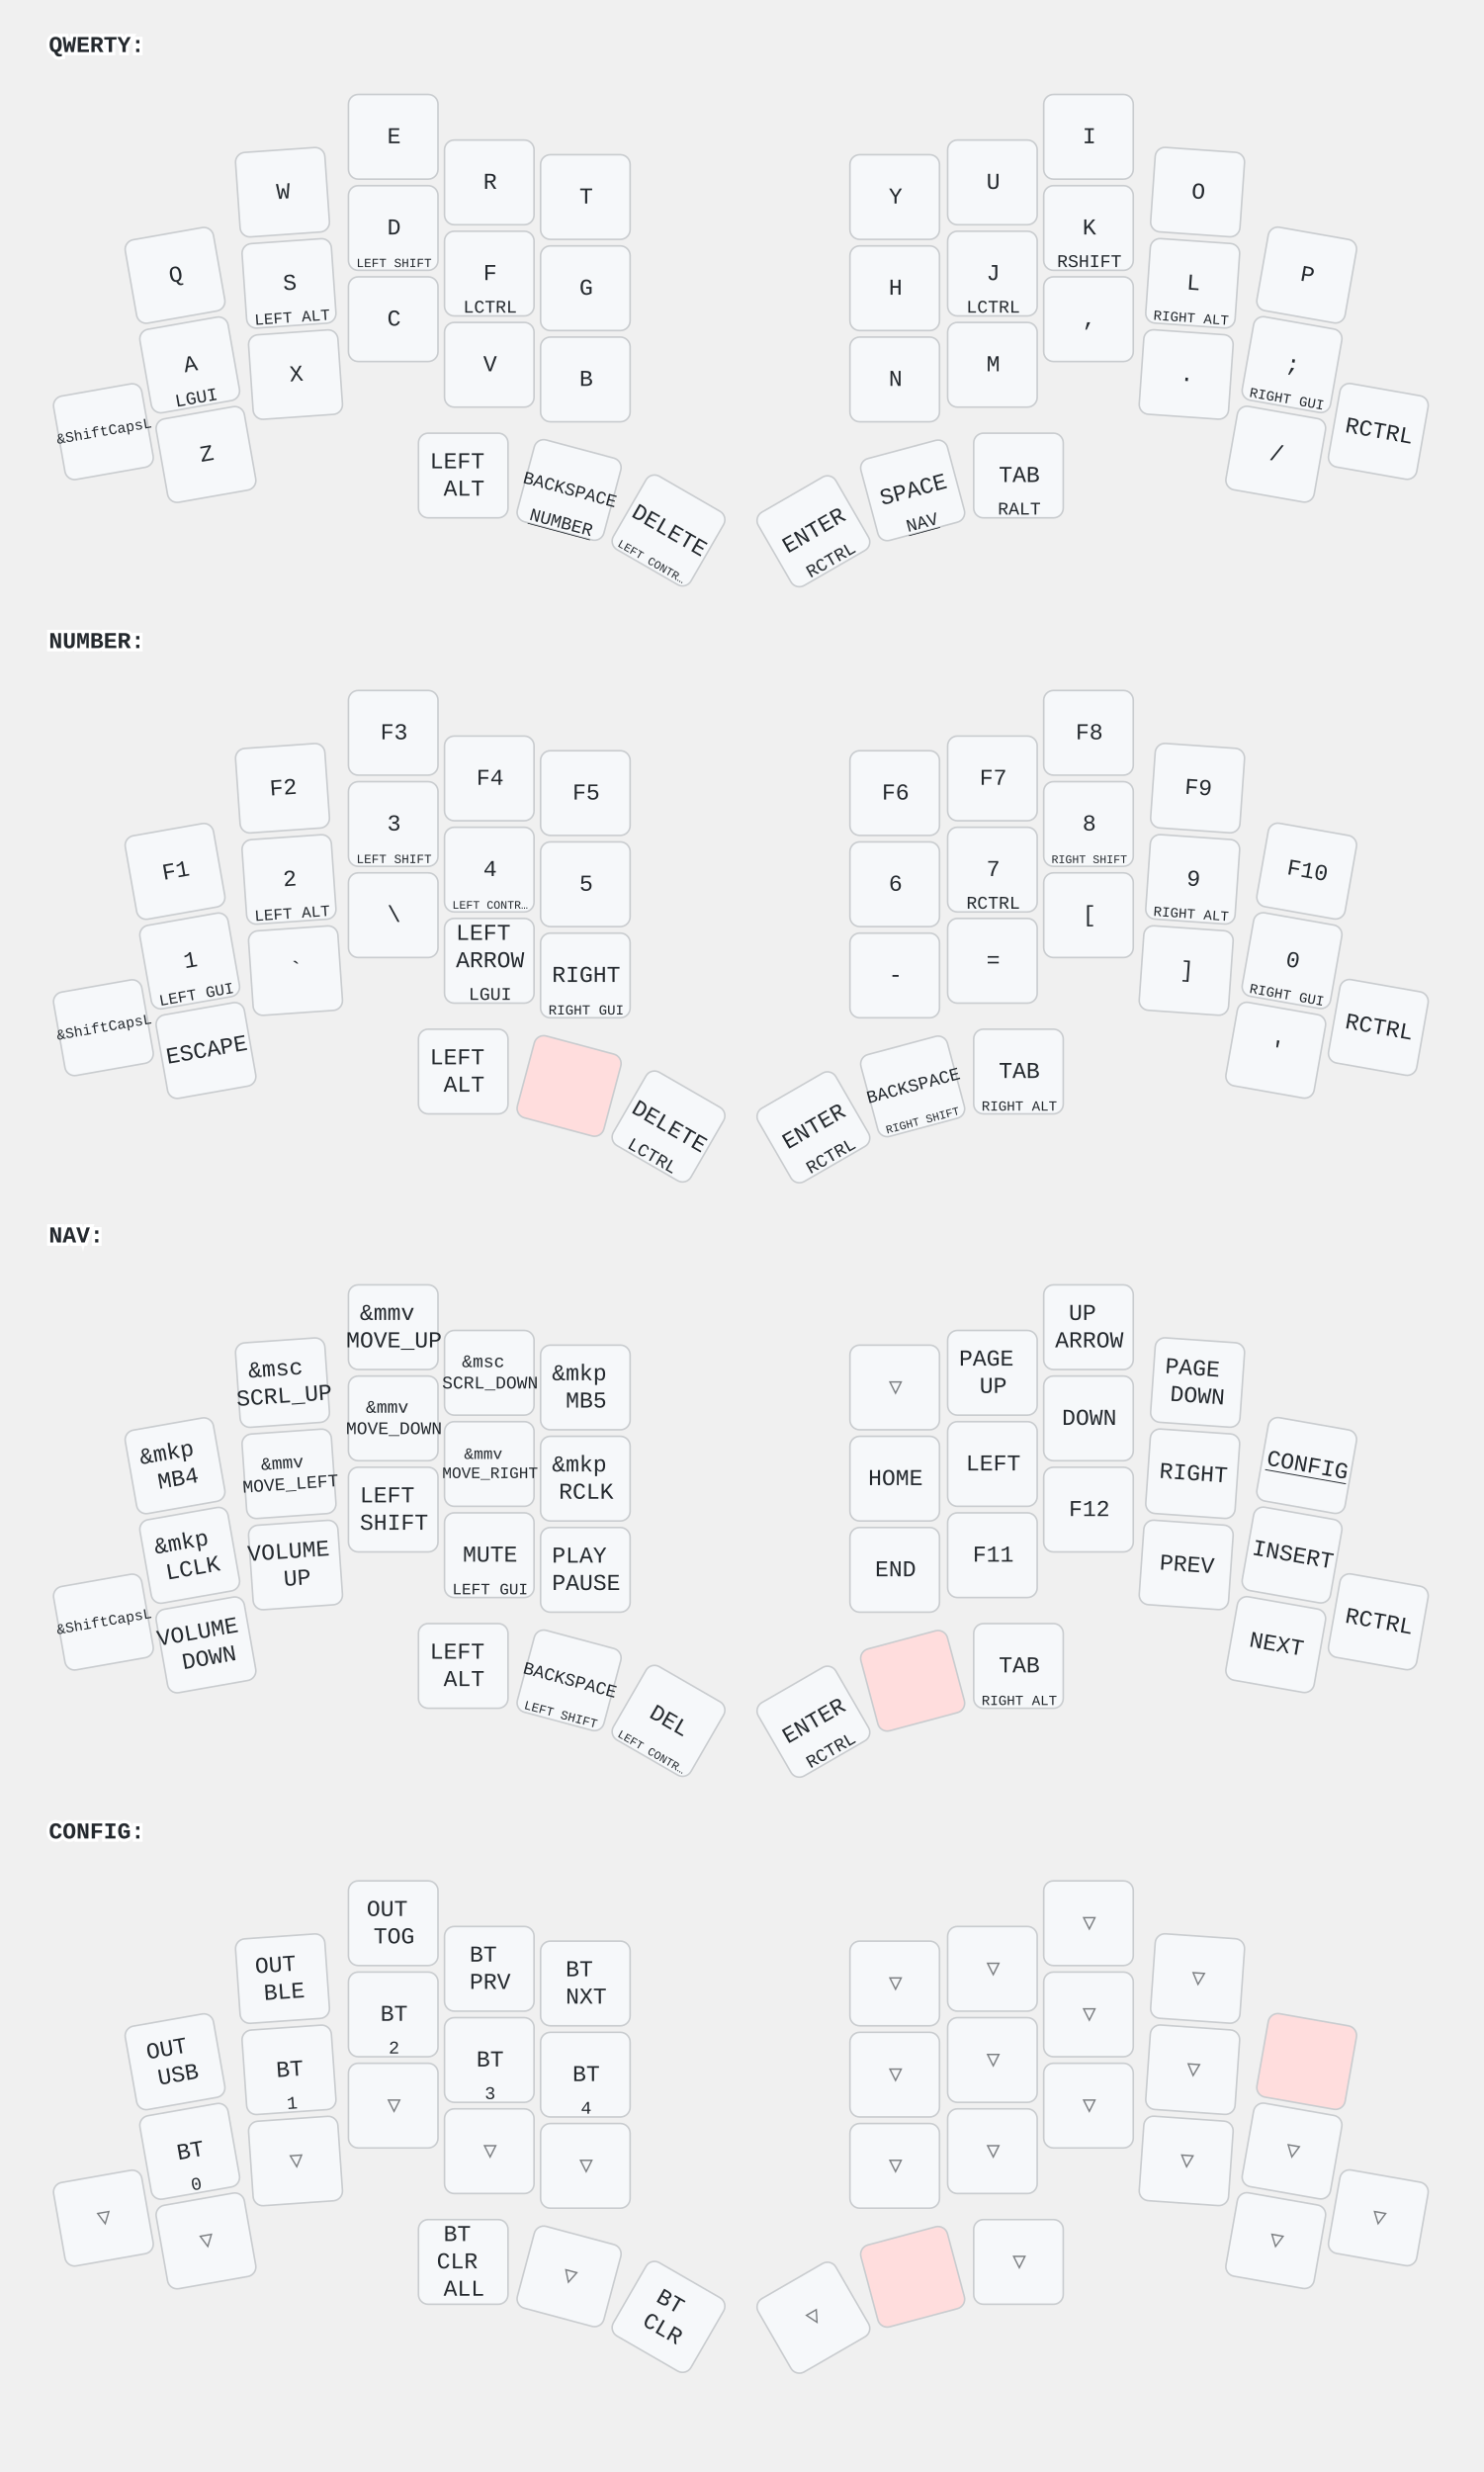
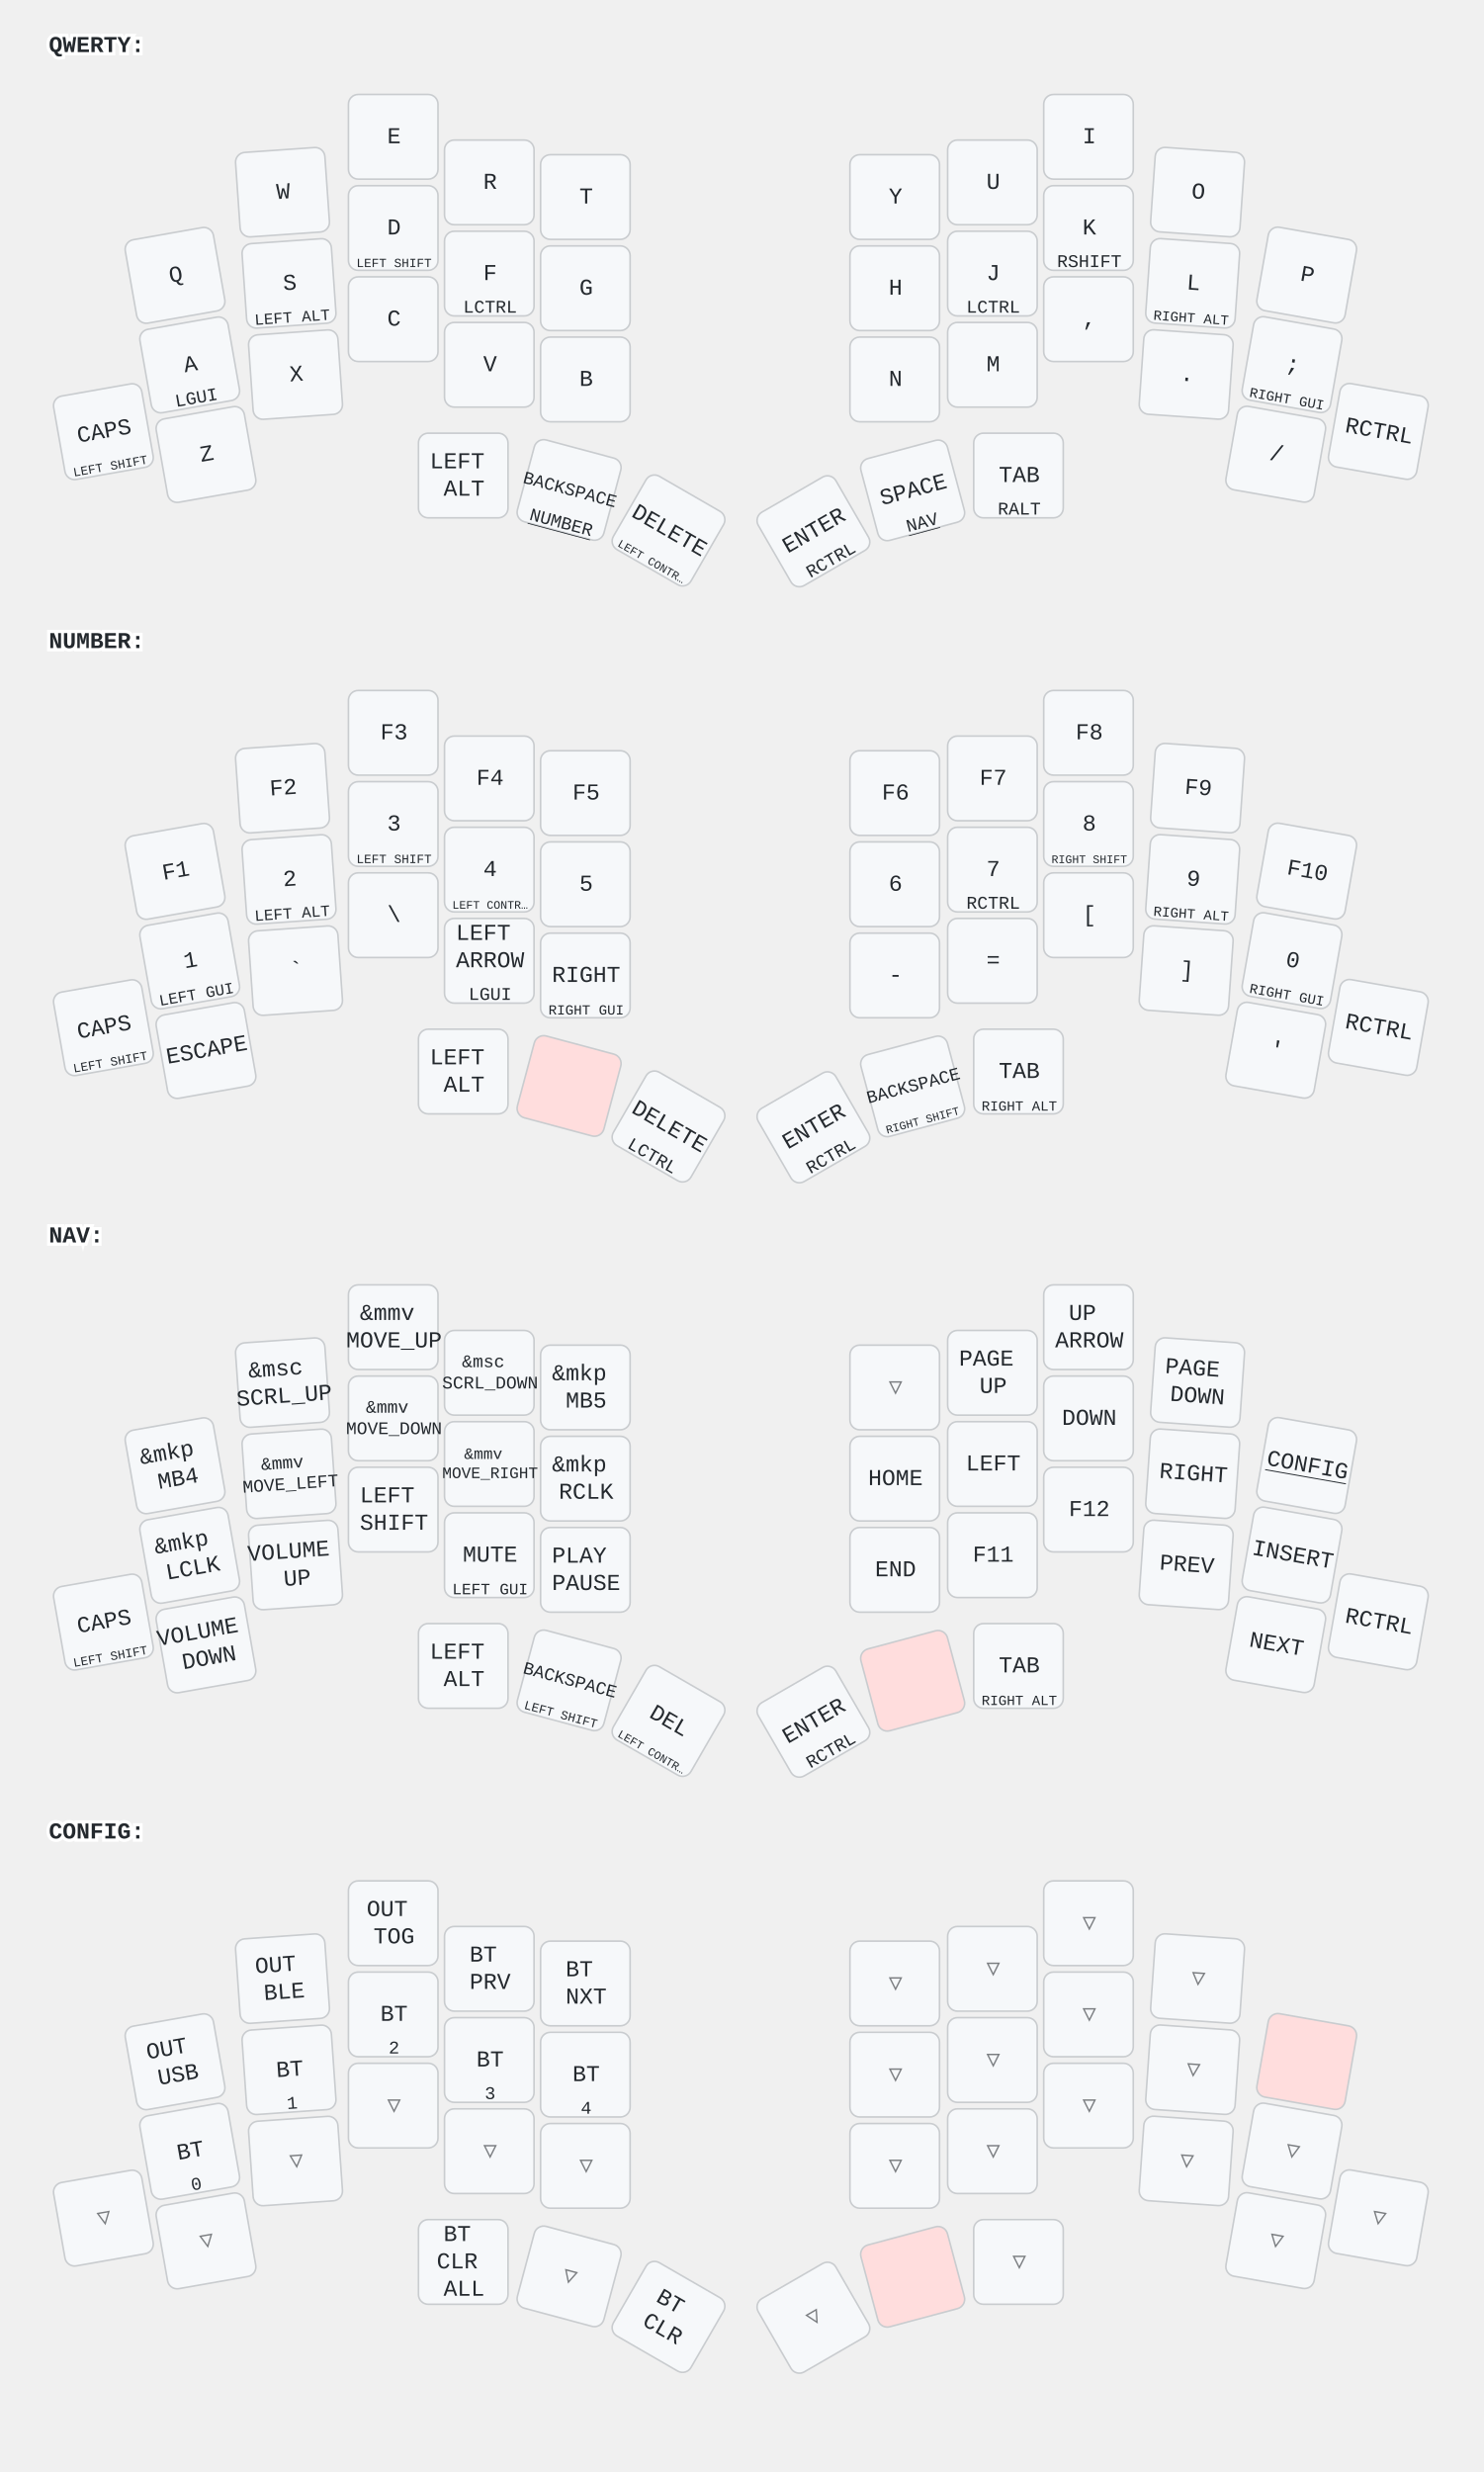
<svg xmlns="http://www.w3.org/2000/svg" width="911" height="1518" viewBox="0 0 911 1518" class="keymap">
  <style>/* inherit to force styles through use tags */
svg path {
    fill: inherit;
}

/* font and background color specifications */
svg.keymap {
    font-family: SFMono-Regular,Consolas,Liberation Mono,Menlo,monospace;
    font-size: 14px;
    font-kerning: normal;
    text-rendering: optimizeLegibility;
    fill: #24292e;
}

/* default key styling */
rect.key {
    fill: #f6f8fa;
}

rect.key, rect.combo {
    stroke: #c9cccf;
    stroke-width: 1;
}

/* default key side styling, only used is draw_key_sides is set */
rect.side {
    filter: brightness(90%);
}

/* color accent for combo boxes */
rect.combo, rect.combo-separate {
    fill: #cdf;
}

/* color accent for held keys */
rect.held, rect.combo.held {
    fill: #fdd;
}

/* color accent for ghost (optional) keys */
rect.ghost, rect.combo.ghost {
    stroke-dasharray: 4, 4;
    stroke-width: 2;
}

text {
    text-anchor: middle;
    dominant-baseline: middle;
}

/* styling for layer labels */
text.label {
    font-weight: bold;
    text-anchor: start;
    stroke: white;
    stroke-width: 4;
    paint-order: stroke;
}

/* styling for optional footer */
text.footer {
    text-anchor: end;
    dominant-baseline: auto;
    stroke: white;
    stroke-width: 4;
    paint-order: stroke;
}

/* styling for combo tap, and key non-tap label text */
text.combo, text.hold, text.shifted, text.left, text.right {
    font-size: 11px;
}

text.hold {
    text-anchor: middle;
    dominant-baseline: auto;
}

text.shifted {
    text-anchor: middle;
    dominant-baseline: hanging;
}

text.left {
    text-anchor: start;
}

text.right {
    text-anchor: end;
}

text.layer-activator {
    text-decoration: underline;
}

/* styling for hold/shifted label text in combo box */
text.combo.hold, text.combo.shifted, text.combo.left, text.combo.right {
    font-size: 8px;
}

/* lighter symbol for transparent keys */
text.trans {
    fill: #7b7e81;
}

/* styling for combo dendrons */
path.combo {
    stroke-width: 1;
    stroke: gray;
    fill: none;
}

/* Start Tabler Icons Cleanup */
/* cannot use height/width with glyphs */
.icon-tabler &gt; path {
    fill: inherit;
    stroke: inherit;
    stroke-width: 2;
}
/* hide tabler's default box */
.icon-tabler &gt; path[stroke="none"][fill="none"] {
    visibility: hidden;
}
/* End Tabler Icons Cleanup */
</style>
  <g transform="translate(30, 0)" class="layer-QWERTY">
    <text x="0" y="28" class="label" id="QWERTY">QWERTY:</text>
    <g transform="translate(0, 56)">
      <g transform="translate(78, 113) rotate(-10.0)" class="key keypos-0">
        <rect rx="6" ry="6" x="-28" y="-26" width="55" height="52" class="key" />
        <text x="0" y="0" class="key tap">Q</text>
      </g>
      <g transform="translate(144, 62) rotate(-4.0)" class="key keypos-1">
        <rect rx="6" ry="6" x="-28" y="-26" width="55" height="52" class="key" />
        <text x="0" y="0" class="key tap">W</text>
      </g>
      <g transform="translate(212, 28)" class="key keypos-2">
        <rect rx="6" ry="6" x="-28" y="-26" width="55" height="52" class="key" />
        <text x="0" y="0" class="key tap">E</text>
      </g>
      <g transform="translate(271, 56)" class="key keypos-3">
        <rect rx="6" ry="6" x="-28" y="-26" width="55" height="52" class="key" />
        <text x="0" y="0" class="key tap">R</text>
      </g>
      <g transform="translate(330, 65)" class="key keypos-4">
        <rect rx="6" ry="6" x="-28" y="-26" width="55" height="52" class="key" />
        <text x="0" y="0" class="key tap">T</text>
      </g>
      <g transform="translate(520, 65)" class="key keypos-5">
        <rect rx="6" ry="6" x="-28" y="-26" width="55" height="52" class="key" />
        <text x="0" y="0" class="key tap">Y</text>
      </g>
      <g transform="translate(580, 56)" class="key keypos-6">
        <rect rx="6" ry="6" x="-28" y="-26" width="55" height="52" class="key" />
        <text x="0" y="0" class="key tap">U</text>
      </g>
      <g transform="translate(639, 28)" class="key keypos-7">
        <rect rx="6" ry="6" x="-28" y="-26" width="55" height="52" class="key" />
        <text x="0" y="0" class="key tap">I</text>
      </g>
      <g transform="translate(706, 62) rotate(4.0)" class="key keypos-8">
        <rect rx="6" ry="6" x="-28" y="-26" width="55" height="52" class="key" />
        <text x="0" y="0" class="key tap">O</text>
      </g>
      <g transform="translate(773, 113) rotate(10.0)" class="key keypos-9">
        <rect rx="6" ry="6" x="-28" y="-26" width="55" height="52" class="key" />
        <text x="0" y="0" class="key tap">P</text>
      </g>
      <g transform="translate(87, 168) rotate(-10.0)" class="key keypos-10">
        <rect rx="6" ry="6" x="-28" y="-26" width="55" height="52" class="key" />
        <text x="0" y="0" class="key tap">A</text>
        <text x="0" y="24" class="key hold">LGUI</text>
      </g>
      <g transform="translate(148, 118) rotate(-4.0)" class="key keypos-11">
        <rect rx="6" ry="6" x="-28" y="-26" width="55" height="52" class="key" />
        <text x="0" y="0" class="key tap">S</text>
        <text x="0" y="24" class="key hold">
          <tspan style="font-size: 88%">LEFT ALT</tspan>
        </text>
      </g>
      <g transform="translate(212, 84)" class="key keypos-12">
        <rect rx="6" ry="6" x="-28" y="-26" width="55" height="52" class="key" />
        <text x="0" y="0" class="key tap">D</text>
        <text x="0" y="24" class="key hold">
          <tspan style="font-size: 70%">LEFT SHIFT</tspan>
        </text>
      </g>
      <g transform="translate(271, 112)" class="key keypos-13">
        <rect rx="6" ry="6" x="-28" y="-26" width="55" height="52" class="key" />
        <text x="0" y="0" class="key tap">F</text>
        <text x="0" y="24" class="key hold">LCTRL</text>
      </g>
      <g transform="translate(330, 121)" class="key keypos-14">
        <rect rx="6" ry="6" x="-28" y="-26" width="55" height="52" class="key" />
        <text x="0" y="0" class="key tap">G</text>
      </g>
      <g transform="translate(520, 121)" class="key keypos-15">
        <rect rx="6" ry="6" x="-28" y="-26" width="55" height="52" class="key" />
        <text x="0" y="0" class="key tap">H</text>
      </g>
      <g transform="translate(580, 112)" class="key keypos-16">
        <rect rx="6" ry="6" x="-28" y="-26" width="55" height="52" class="key" />
        <text x="0" y="0" class="key tap">J</text>
        <text x="0" y="24" class="key hold">LCTRL</text>
      </g>
      <g transform="translate(639, 84)" class="key keypos-17">
        <rect rx="6" ry="6" x="-28" y="-26" width="55" height="52" class="key" />
        <text x="0" y="0" class="key tap">K</text>
        <text x="0" y="24" class="key hold">RSHIFT</text>
      </g>
      <g transform="translate(703, 118) rotate(4.0)" class="key keypos-18">
        <rect rx="6" ry="6" x="-28" y="-26" width="55" height="52" class="key" />
        <text x="0" y="0" class="key tap">L</text>
        <text x="0" y="24" class="key hold">
          <tspan style="font-size: 78%">RIGHT ALT</tspan>
        </text>
      </g>
      <g transform="translate(764, 168) rotate(10.0)" class="key keypos-19">
        <rect rx="6" ry="6" x="-28" y="-26" width="55" height="52" class="key" />
        <text x="0" y="0" class="key tap">;</text>
        <text x="0" y="24" class="key hold">
          <tspan style="font-size: 78%">RIGHT GUI</tspan>
        </text>
      </g>
      <g transform="translate(34, 209) rotate(-10.0)" class="key keypos-20">
        <rect rx="6" ry="6" x="-28" y="-26" width="55" height="52" class="key" />
-         <text x="0" y="0" class="key tap">
-           <tspan style="font-size: 64%">&amp;ShiftCapsL</tspan>
+         <text x="0" y="0" class="key tap">CAPS</text>
+         <text x="0" y="24" class="key hold">
+           <tspan style="font-size: 70%">LEFT SHIFT</tspan>
        </text>
      </g>
      <g transform="translate(97, 223) rotate(-10.0)" class="key keypos-21">
        <rect rx="6" ry="6" x="-28" y="-26" width="55" height="52" class="key" />
        <text x="0" y="0" class="key tap">Z</text>
      </g>
      <g transform="translate(152, 174) rotate(-4.0)" class="key keypos-22">
        <rect rx="6" ry="6" x="-28" y="-26" width="55" height="52" class="key" />
        <text x="0" y="0" class="key tap">X</text>
      </g>
      <g transform="translate(212, 140)" class="key keypos-23">
        <rect rx="6" ry="6" x="-28" y="-26" width="55" height="52" class="key" />
        <text x="0" y="0" class="key tap">C</text>
      </g>
      <g transform="translate(271, 168)" class="key keypos-24">
        <rect rx="6" ry="6" x="-28" y="-26" width="55" height="52" class="key" />
        <text x="0" y="0" class="key tap">V</text>
      </g>
      <g transform="translate(330, 177)" class="key keypos-25">
        <rect rx="6" ry="6" x="-28" y="-26" width="55" height="52" class="key" />
        <text x="0" y="0" class="key tap">B</text>
      </g>
      <g transform="translate(520, 177)" class="key keypos-26">
        <rect rx="6" ry="6" x="-28" y="-26" width="55" height="52" class="key" />
        <text x="0" y="0" class="key tap">N</text>
      </g>
      <g transform="translate(580, 168)" class="key keypos-27">
        <rect rx="6" ry="6" x="-28" y="-26" width="55" height="52" class="key" />
        <text x="0" y="0" class="key tap">M</text>
      </g>
      <g transform="translate(639, 140)" class="key keypos-28">
        <rect rx="6" ry="6" x="-28" y="-26" width="55" height="52" class="key" />
        <text x="0" y="0" class="key tap">,</text>
      </g>
      <g transform="translate(699, 174) rotate(4.0)" class="key keypos-29">
        <rect rx="6" ry="6" x="-28" y="-26" width="55" height="52" class="key" />
        <text x="0" y="0" class="key tap">.</text>
      </g>
      <g transform="translate(754, 223) rotate(10.0)" class="key keypos-30">
        <rect rx="6" ry="6" x="-28" y="-26" width="55" height="52" class="key" />
        <text x="0" y="0" class="key tap">/</text>
      </g>
      <g transform="translate(817, 209) rotate(10.0)" class="key keypos-31">
        <rect rx="6" ry="6" x="-28" y="-26" width="55" height="52" class="key" />
        <text x="0" y="0" class="key tap">RCTRL</text>
      </g>
      <g transform="translate(255, 236)" class="key keypos-32">
        <rect rx="6" ry="6" x="-28" y="-26" width="55" height="52" class="key" />
        <text x="0" y="0" class="key tap">
          <tspan x="0" dy="-0.6em">LEFT</tspan>
          <tspan x="0" dy="1.2em">ALT</tspan>
        </text>
      </g>
      <g transform="translate(320, 245) rotate(15.0)" class="key keypos-33">
        <rect rx="6" ry="6" x="-28" y="-26" width="55" height="52" class="key" />
        <text x="0" y="0" class="key tap">
          <tspan style="font-size: 78%">BACKSPACE</tspan>
        </text>
        <a href="#NUMBER">
          <text x="0" y="24" class="key hold layer-activator">NUMBER</text>
        </a>
      </g>
      <g transform="translate(381, 270) rotate(30.0)" class="key keypos-34">
        <rect rx="6" ry="6" x="-28" y="-26" width="55" height="52" class="key" />
        <text x="0" y="0" class="key tap">DELETE</text>
        <text x="0" y="24" class="key hold">
          <tspan style="font-size: 64%">LEFT CONTR…</tspan>
        </text>
      </g>
      <g transform="translate(470, 270) rotate(-30.0)" class="key keypos-35">
        <rect rx="6" ry="6" x="-28" y="-26" width="55" height="52" class="key" />
        <text x="0" y="0" class="key tap">ENTER</text>
        <text x="0" y="24" class="key hold">RCTRL</text>
      </g>
      <g transform="translate(531, 245) rotate(-15.0)" class="key keypos-36">
        <rect rx="6" ry="6" x="-28" y="-26" width="55" height="52" class="key" />
        <text x="0" y="0" class="key tap">SPACE</text>
        <a href="#NAV">
          <text x="0" y="24" class="key hold layer-activator">NAV</text>
        </a>
      </g>
      <g transform="translate(596, 236)" class="key keypos-37">
        <rect rx="6" ry="6" x="-28" y="-26" width="55" height="52" class="key" />
        <text x="0" y="0" class="key tap">TAB</text>
        <text x="0" y="24" class="key hold">RALT</text>
      </g>
    </g>
  </g>
  <g transform="translate(30, 366)" class="layer-NUMBER">
    <text x="0" y="28" class="label" id="NUMBER">NUMBER:</text>
    <g transform="translate(0, 56)">
      <g transform="translate(78, 113) rotate(-10.0)" class="key keypos-0">
        <rect rx="6" ry="6" x="-28" y="-26" width="55" height="52" class="key" />
        <text x="0" y="0" class="key tap">F1</text>
      </g>
      <g transform="translate(144, 62) rotate(-4.0)" class="key keypos-1">
        <rect rx="6" ry="6" x="-28" y="-26" width="55" height="52" class="key" />
        <text x="0" y="0" class="key tap">F2</text>
      </g>
      <g transform="translate(212, 28)" class="key keypos-2">
        <rect rx="6" ry="6" x="-28" y="-26" width="55" height="52" class="key" />
        <text x="0" y="0" class="key tap">F3</text>
      </g>
      <g transform="translate(271, 56)" class="key keypos-3">
        <rect rx="6" ry="6" x="-28" y="-26" width="55" height="52" class="key" />
        <text x="0" y="0" class="key tap">F4</text>
      </g>
      <g transform="translate(330, 65)" class="key keypos-4">
        <rect rx="6" ry="6" x="-28" y="-26" width="55" height="52" class="key" />
        <text x="0" y="0" class="key tap">F5</text>
      </g>
      <g transform="translate(520, 65)" class="key keypos-5">
        <rect rx="6" ry="6" x="-28" y="-26" width="55" height="52" class="key" />
        <text x="0" y="0" class="key tap">F6</text>
      </g>
      <g transform="translate(580, 56)" class="key keypos-6">
        <rect rx="6" ry="6" x="-28" y="-26" width="55" height="52" class="key" />
        <text x="0" y="0" class="key tap">F7</text>
      </g>
      <g transform="translate(639, 28)" class="key keypos-7">
        <rect rx="6" ry="6" x="-28" y="-26" width="55" height="52" class="key" />
        <text x="0" y="0" class="key tap">F8</text>
      </g>
      <g transform="translate(706, 62) rotate(4.0)" class="key keypos-8">
        <rect rx="6" ry="6" x="-28" y="-26" width="55" height="52" class="key" />
        <text x="0" y="0" class="key tap">F9</text>
      </g>
      <g transform="translate(773, 113) rotate(10.0)" class="key keypos-9">
        <rect rx="6" ry="6" x="-28" y="-26" width="55" height="52" class="key" />
        <text x="0" y="0" class="key tap">F10</text>
      </g>
      <g transform="translate(87, 168) rotate(-10.0)" class="key keypos-10">
        <rect rx="6" ry="6" x="-28" y="-26" width="55" height="52" class="key" />
        <text x="0" y="0" class="key tap">1</text>
        <text x="0" y="24" class="key hold">
          <tspan style="font-size: 88%">LEFT GUI</tspan>
        </text>
      </g>
      <g transform="translate(148, 118) rotate(-4.0)" class="key keypos-11">
        <rect rx="6" ry="6" x="-28" y="-26" width="55" height="52" class="key" />
        <text x="0" y="0" class="key tap">2</text>
        <text x="0" y="24" class="key hold">
          <tspan style="font-size: 88%">LEFT ALT</tspan>
        </text>
      </g>
      <g transform="translate(212, 84)" class="key keypos-12">
        <rect rx="6" ry="6" x="-28" y="-26" width="55" height="52" class="key" />
        <text x="0" y="0" class="key tap">3</text>
        <text x="0" y="24" class="key hold">
          <tspan style="font-size: 70%">LEFT SHIFT</tspan>
        </text>
      </g>
      <g transform="translate(271, 112)" class="key keypos-13">
        <rect rx="6" ry="6" x="-28" y="-26" width="55" height="52" class="key" />
        <text x="0" y="0" class="key tap">4</text>
        <text x="0" y="24" class="key hold">
          <tspan style="font-size: 64%">LEFT CONTR…</tspan>
        </text>
      </g>
      <g transform="translate(330, 121)" class="key keypos-14">
        <rect rx="6" ry="6" x="-28" y="-26" width="55" height="52" class="key" />
        <text x="0" y="0" class="key tap">5</text>
      </g>
      <g transform="translate(520, 121)" class="key keypos-15">
        <rect rx="6" ry="6" x="-28" y="-26" width="55" height="52" class="key" />
        <text x="0" y="0" class="key tap">6</text>
      </g>
      <g transform="translate(580, 112)" class="key keypos-16">
        <rect rx="6" ry="6" x="-28" y="-26" width="55" height="52" class="key" />
        <text x="0" y="0" class="key tap">7</text>
        <text x="0" y="24" class="key hold">RCTRL</text>
      </g>
      <g transform="translate(639, 84)" class="key keypos-17">
        <rect rx="6" ry="6" x="-28" y="-26" width="55" height="52" class="key" />
        <text x="0" y="0" class="key tap">8</text>
        <text x="0" y="24" class="key hold">
          <tspan style="font-size: 64%">RIGHT SHIFT</tspan>
        </text>
      </g>
      <g transform="translate(703, 118) rotate(4.0)" class="key keypos-18">
        <rect rx="6" ry="6" x="-28" y="-26" width="55" height="52" class="key" />
        <text x="0" y="0" class="key tap">9</text>
        <text x="0" y="24" class="key hold">
          <tspan style="font-size: 78%">RIGHT ALT</tspan>
        </text>
      </g>
      <g transform="translate(764, 168) rotate(10.0)" class="key keypos-19">
        <rect rx="6" ry="6" x="-28" y="-26" width="55" height="52" class="key" />
        <text x="0" y="0" class="key tap">0</text>
        <text x="0" y="24" class="key hold">
          <tspan style="font-size: 78%">RIGHT GUI</tspan>
        </text>
      </g>
      <g transform="translate(34, 209) rotate(-10.0)" class="key keypos-20">
        <rect rx="6" ry="6" x="-28" y="-26" width="55" height="52" class="key" />
-         <text x="0" y="0" class="key tap">
-           <tspan style="font-size: 64%">&amp;ShiftCapsL</tspan>
+         <text x="0" y="0" class="key tap">CAPS</text>
+         <text x="0" y="24" class="key hold">
+           <tspan style="font-size: 70%">LEFT SHIFT</tspan>
        </text>
      </g>
      <g transform="translate(97, 223) rotate(-10.0)" class="key keypos-21">
        <rect rx="6" ry="6" x="-28" y="-26" width="55" height="52" class="key" />
        <text x="0" y="0" class="key tap">ESCAPE</text>
      </g>
      <g transform="translate(152, 174) rotate(-4.0)" class="key keypos-22">
        <rect rx="6" ry="6" x="-28" y="-26" width="55" height="52" class="key" />
        <text x="0" y="0" class="key tap">`</text>
      </g>
      <g transform="translate(212, 140)" class="key keypos-23">
        <rect rx="6" ry="6" x="-28" y="-26" width="55" height="52" class="key" />
        <text x="0" y="0" class="key tap">\</text>
      </g>
      <g transform="translate(271, 168)" class="key keypos-24">
        <rect rx="6" ry="6" x="-28" y="-26" width="55" height="52" class="key" />
        <text x="0" y="0" class="key tap">
          <tspan x="0" dy="-1.2em">LEFT</tspan>
          <tspan x="0" dy="1.2em">ARROW</tspan>
        </text>
        <text x="0" y="24" class="key hold">LGUI</text>
      </g>
      <g transform="translate(330, 177)" class="key keypos-25">
        <rect rx="6" ry="6" x="-28" y="-26" width="55" height="52" class="key" />
        <text x="0" y="0" class="key tap">RIGHT</text>
        <text x="0" y="24" class="key hold">
          <tspan style="font-size: 78%">RIGHT GUI</tspan>
        </text>
      </g>
      <g transform="translate(520, 177)" class="key keypos-26">
        <rect rx="6" ry="6" x="-28" y="-26" width="55" height="52" class="key" />
        <text x="0" y="0" class="key tap">-</text>
      </g>
      <g transform="translate(580, 168)" class="key keypos-27">
        <rect rx="6" ry="6" x="-28" y="-26" width="55" height="52" class="key" />
        <text x="0" y="0" class="key tap">=</text>
      </g>
      <g transform="translate(639, 140)" class="key keypos-28">
        <rect rx="6" ry="6" x="-28" y="-26" width="55" height="52" class="key" />
        <text x="0" y="0" class="key tap">[</text>
      </g>
      <g transform="translate(699, 174) rotate(4.0)" class="key keypos-29">
        <rect rx="6" ry="6" x="-28" y="-26" width="55" height="52" class="key" />
        <text x="0" y="0" class="key tap">]</text>
      </g>
      <g transform="translate(754, 223) rotate(10.0)" class="key keypos-30">
        <rect rx="6" ry="6" x="-28" y="-26" width="55" height="52" class="key" />
        <text x="0" y="0" class="key tap">'</text>
      </g>
      <g transform="translate(817, 209) rotate(10.0)" class="key keypos-31">
        <rect rx="6" ry="6" x="-28" y="-26" width="55" height="52" class="key" />
        <text x="0" y="0" class="key tap">RCTRL</text>
      </g>
      <g transform="translate(255, 236)" class="key keypos-32">
        <rect rx="6" ry="6" x="-28" y="-26" width="55" height="52" class="key" />
        <text x="0" y="0" class="key tap">
          <tspan x="0" dy="-0.6em">LEFT</tspan>
          <tspan x="0" dy="1.2em">ALT</tspan>
        </text>
      </g>
      <g transform="translate(320, 245) rotate(15.0)" class="key held keypos-33">
        <rect rx="6" ry="6" x="-28" y="-26" width="55" height="52" class="key held" />
      </g>
      <g transform="translate(381, 270) rotate(30.0)" class="key keypos-34">
        <rect rx="6" ry="6" x="-28" y="-26" width="55" height="52" class="key" />
        <text x="0" y="0" class="key tap">DELETE</text>
        <text x="0" y="24" class="key hold">LCTRL</text>
      </g>
      <g transform="translate(470, 270) rotate(-30.0)" class="key keypos-35">
        <rect rx="6" ry="6" x="-28" y="-26" width="55" height="52" class="key" />
        <text x="0" y="0" class="key tap">ENTER</text>
        <text x="0" y="24" class="key hold">RCTRL</text>
      </g>
      <g transform="translate(531, 245) rotate(-15.0)" class="key keypos-36">
        <rect rx="6" ry="6" x="-28" y="-26" width="55" height="52" class="key" />
        <text x="0" y="0" class="key tap">
          <tspan style="font-size: 78%">BACKSPACE</tspan>
        </text>
        <text x="0" y="24" class="key hold">
          <tspan style="font-size: 64%">RIGHT SHIFT</tspan>
        </text>
      </g>
      <g transform="translate(596, 236)" class="key keypos-37">
        <rect rx="6" ry="6" x="-28" y="-26" width="55" height="52" class="key" />
        <text x="0" y="0" class="key tap">TAB</text>
        <text x="0" y="24" class="key hold">
          <tspan style="font-size: 78%">RIGHT ALT</tspan>
        </text>
      </g>
    </g>
  </g>
  <g transform="translate(30, 731)" class="layer-NAV">
    <text x="0" y="28" class="label" id="NAV">NAV:</text>
    <g transform="translate(0, 56)">
      <g transform="translate(78, 113) rotate(-10.0)" class="key keypos-0">
        <rect rx="6" ry="6" x="-28" y="-26" width="55" height="52" class="key" />
        <text x="0" y="0" class="key tap">
          <tspan x="0" dy="-0.6em">&amp;mkp</tspan>
          <tspan x="0" dy="1.2em">MB4</tspan>
        </text>
      </g>
      <g transform="translate(144, 62) rotate(-4.0)" class="key keypos-1">
        <rect rx="6" ry="6" x="-28" y="-26" width="55" height="52" class="key" />
        <text x="0" y="0" class="key tap">
          <tspan x="0" dy="-0.6em">&amp;msc</tspan>
          <tspan x="0" dy="1.2em">SCRL_UP</tspan>
        </text>
      </g>
      <g transform="translate(212, 28)" class="key keypos-2">
        <rect rx="6" ry="6" x="-28" y="-26" width="55" height="52" class="key" />
        <text x="0" y="0" class="key tap">
          <tspan x="0" dy="-0.6em">&amp;mmv</tspan>
          <tspan x="0" dy="1.2em">MOVE_UP</tspan>
        </text>
      </g>
      <g transform="translate(271, 56)" class="key keypos-3">
        <rect rx="6" ry="6" x="-28" y="-26" width="55" height="52" class="key" />
        <text x="0" y="0" class="key tap">
          <tspan x="0" dy="-0.6em" style="font-size: 78%">&amp;msc</tspan>
          <tspan x="0" dy="1.2em" style="font-size: 78%">SCRL_DOWN</tspan>
        </text>
      </g>
      <g transform="translate(330, 65)" class="key keypos-4">
        <rect rx="6" ry="6" x="-28" y="-26" width="55" height="52" class="key" />
        <text x="0" y="0" class="key tap">
          <tspan x="0" dy="-0.6em">&amp;mkp</tspan>
          <tspan x="0" dy="1.2em">MB5</tspan>
        </text>
      </g>
      <g transform="translate(520, 65)" class="key trans keypos-5">
        <rect rx="6" ry="6" x="-28" y="-26" width="55" height="52" class="key trans" />
        <text x="0" y="0" class="key trans tap">▽</text>
      </g>
      <g transform="translate(580, 56)" class="key keypos-6">
        <rect rx="6" ry="6" x="-28" y="-26" width="55" height="52" class="key" />
        <text x="0" y="0" class="key tap">
          <tspan x="0" dy="-0.6em">PAGE</tspan>
          <tspan x="0" dy="1.2em">UP</tspan>
        </text>
      </g>
      <g transform="translate(639, 28)" class="key keypos-7">
        <rect rx="6" ry="6" x="-28" y="-26" width="55" height="52" class="key" />
        <text x="0" y="0" class="key tap">
          <tspan x="0" dy="-0.6em">UP</tspan>
          <tspan x="0" dy="1.2em">ARROW</tspan>
        </text>
      </g>
      <g transform="translate(706, 62) rotate(4.0)" class="key keypos-8">
        <rect rx="6" ry="6" x="-28" y="-26" width="55" height="52" class="key" />
        <text x="0" y="0" class="key tap">
          <tspan x="0" dy="-0.6em">PAGE</tspan>
          <tspan x="0" dy="1.2em">DOWN</tspan>
        </text>
      </g>
      <g transform="translate(773, 113) rotate(10.0)" class="key keypos-9">
        <rect rx="6" ry="6" x="-28" y="-26" width="55" height="52" class="key" />
        <a href="#CONFIG">
          <text x="0" y="0" class="key tap layer-activator">CONFIG</text>
        </a>
      </g>
      <g transform="translate(87, 168) rotate(-10.0)" class="key keypos-10">
        <rect rx="6" ry="6" x="-28" y="-26" width="55" height="52" class="key" />
        <text x="0" y="0" class="key tap">
          <tspan x="0" dy="-0.6em">&amp;mkp</tspan>
          <tspan x="0" dy="1.2em">LCLK</tspan>
        </text>
      </g>
      <g transform="translate(148, 118) rotate(-4.0)" class="key keypos-11">
        <rect rx="6" ry="6" x="-28" y="-26" width="55" height="52" class="key" />
        <text x="0" y="0" class="key tap">
          <tspan x="0" dy="-0.6em" style="font-size: 78%">&amp;mmv</tspan>
          <tspan x="0" dy="1.2em" style="font-size: 78%">MOVE_LEFT</tspan>
        </text>
      </g>
      <g transform="translate(212, 84)" class="key keypos-12">
        <rect rx="6" ry="6" x="-28" y="-26" width="55" height="52" class="key" />
        <text x="0" y="0" class="key tap">
          <tspan x="0" dy="-0.6em" style="font-size: 78%">&amp;mmv</tspan>
          <tspan x="0" dy="1.2em" style="font-size: 78%">MOVE_DOWN</tspan>
        </text>
      </g>
      <g transform="translate(271, 112)" class="key keypos-13">
        <rect rx="6" ry="6" x="-28" y="-26" width="55" height="52" class="key" />
        <text x="0" y="0" class="key tap">
          <tspan x="0" dy="-0.6em" style="font-size: 70%">&amp;mmv</tspan>
          <tspan x="0" dy="1.2em" style="font-size: 70%">MOVE_RIGHT</tspan>
        </text>
      </g>
      <g transform="translate(330, 121)" class="key keypos-14">
        <rect rx="6" ry="6" x="-28" y="-26" width="55" height="52" class="key" />
        <text x="0" y="0" class="key tap">
          <tspan x="0" dy="-0.6em">&amp;mkp</tspan>
          <tspan x="0" dy="1.2em">RCLK</tspan>
        </text>
      </g>
      <g transform="translate(520, 121)" class="key keypos-15">
        <rect rx="6" ry="6" x="-28" y="-26" width="55" height="52" class="key" />
        <text x="0" y="0" class="key tap">HOME</text>
      </g>
      <g transform="translate(580, 112)" class="key keypos-16">
        <rect rx="6" ry="6" x="-28" y="-26" width="55" height="52" class="key" />
        <text x="0" y="0" class="key tap">LEFT</text>
      </g>
      <g transform="translate(639, 84)" class="key keypos-17">
        <rect rx="6" ry="6" x="-28" y="-26" width="55" height="52" class="key" />
        <text x="0" y="0" class="key tap">DOWN</text>
      </g>
      <g transform="translate(703, 118) rotate(4.0)" class="key keypos-18">
        <rect rx="6" ry="6" x="-28" y="-26" width="55" height="52" class="key" />
        <text x="0" y="0" class="key tap">RIGHT</text>
      </g>
      <g transform="translate(764, 168) rotate(10.0)" class="key keypos-19">
        <rect rx="6" ry="6" x="-28" y="-26" width="55" height="52" class="key" />
        <text x="0" y="0" class="key tap">INSERT</text>
      </g>
      <g transform="translate(34, 209) rotate(-10.0)" class="key keypos-20">
        <rect rx="6" ry="6" x="-28" y="-26" width="55" height="52" class="key" />
-         <text x="0" y="0" class="key tap">
-           <tspan style="font-size: 64%">&amp;ShiftCapsL</tspan>
+         <text x="0" y="0" class="key tap">CAPS</text>
+         <text x="0" y="24" class="key hold">
+           <tspan style="font-size: 70%">LEFT SHIFT</tspan>
        </text>
      </g>
      <g transform="translate(97, 223) rotate(-10.0)" class="key keypos-21">
        <rect rx="6" ry="6" x="-28" y="-26" width="55" height="52" class="key" />
        <text x="0" y="0" class="key tap">
          <tspan x="0" dy="-0.6em">VOLUME</tspan>
          <tspan x="0" dy="1.2em">DOWN</tspan>
        </text>
      </g>
      <g transform="translate(152, 174) rotate(-4.0)" class="key keypos-22">
        <rect rx="6" ry="6" x="-28" y="-26" width="55" height="52" class="key" />
        <text x="0" y="0" class="key tap">
          <tspan x="0" dy="-0.6em">VOLUME</tspan>
          <tspan x="0" dy="1.2em">UP</tspan>
        </text>
      </g>
      <g transform="translate(212, 140)" class="key keypos-23">
        <rect rx="6" ry="6" x="-28" y="-26" width="55" height="52" class="key" />
        <text x="0" y="0" class="key tap">
          <tspan x="0" dy="-0.6em">LEFT</tspan>
          <tspan x="0" dy="1.2em">SHIFT</tspan>
        </text>
      </g>
      <g transform="translate(271, 168)" class="key keypos-24">
        <rect rx="6" ry="6" x="-28" y="-26" width="55" height="52" class="key" />
        <text x="0" y="0" class="key tap">MUTE</text>
        <text x="0" y="24" class="key hold">
          <tspan style="font-size: 88%">LEFT GUI</tspan>
        </text>
      </g>
      <g transform="translate(330, 177)" class="key keypos-25">
        <rect rx="6" ry="6" x="-28" y="-26" width="55" height="52" class="key" />
        <text x="0" y="0" class="key tap">
          <tspan x="0" dy="-0.6em">PLAY</tspan>
          <tspan x="0" dy="1.2em">PAUSE</tspan>
        </text>
      </g>
      <g transform="translate(520, 177)" class="key keypos-26">
        <rect rx="6" ry="6" x="-28" y="-26" width="55" height="52" class="key" />
        <text x="0" y="0" class="key tap">END</text>
      </g>
      <g transform="translate(580, 168)" class="key keypos-27">
        <rect rx="6" ry="6" x="-28" y="-26" width="55" height="52" class="key" />
        <text x="0" y="0" class="key tap">F11</text>
      </g>
      <g transform="translate(639, 140)" class="key keypos-28">
        <rect rx="6" ry="6" x="-28" y="-26" width="55" height="52" class="key" />
        <text x="0" y="0" class="key tap">F12</text>
      </g>
      <g transform="translate(699, 174) rotate(4.0)" class="key keypos-29">
        <rect rx="6" ry="6" x="-28" y="-26" width="55" height="52" class="key" />
        <text x="0" y="0" class="key tap">PREV</text>
      </g>
      <g transform="translate(754, 223) rotate(10.0)" class="key keypos-30">
        <rect rx="6" ry="6" x="-28" y="-26" width="55" height="52" class="key" />
        <text x="0" y="0" class="key tap">NEXT</text>
      </g>
      <g transform="translate(817, 209) rotate(10.0)" class="key keypos-31">
        <rect rx="6" ry="6" x="-28" y="-26" width="55" height="52" class="key" />
        <text x="0" y="0" class="key tap">RCTRL</text>
      </g>
      <g transform="translate(255, 236)" class="key keypos-32">
        <rect rx="6" ry="6" x="-28" y="-26" width="55" height="52" class="key" />
        <text x="0" y="0" class="key tap">
          <tspan x="0" dy="-0.6em">LEFT</tspan>
          <tspan x="0" dy="1.2em">ALT</tspan>
        </text>
      </g>
      <g transform="translate(320, 245) rotate(15.0)" class="key keypos-33">
        <rect rx="6" ry="6" x="-28" y="-26" width="55" height="52" class="key" />
        <text x="0" y="0" class="key tap">
          <tspan style="font-size: 78%">BACKSPACE</tspan>
        </text>
        <text x="0" y="24" class="key hold">
          <tspan style="font-size: 70%">LEFT SHIFT</tspan>
        </text>
      </g>
      <g transform="translate(381, 270) rotate(30.0)" class="key keypos-34">
        <rect rx="6" ry="6" x="-28" y="-26" width="55" height="52" class="key" />
        <text x="0" y="0" class="key tap">DEL</text>
        <text x="0" y="24" class="key hold">
          <tspan style="font-size: 64%">LEFT CONTR…</tspan>
        </text>
      </g>
      <g transform="translate(470, 270) rotate(-30.0)" class="key keypos-35">
        <rect rx="6" ry="6" x="-28" y="-26" width="55" height="52" class="key" />
        <text x="0" y="0" class="key tap">ENTER</text>
        <text x="0" y="24" class="key hold">RCTRL</text>
      </g>
      <g transform="translate(531, 245) rotate(-15.0)" class="key held keypos-36">
        <rect rx="6" ry="6" x="-28" y="-26" width="55" height="52" class="key held" />
      </g>
      <g transform="translate(596, 236)" class="key keypos-37">
        <rect rx="6" ry="6" x="-28" y="-26" width="55" height="52" class="key" />
        <text x="0" y="0" class="key tap">TAB</text>
        <text x="0" y="24" class="key hold">
          <tspan style="font-size: 78%">RIGHT ALT</tspan>
        </text>
      </g>
    </g>
  </g>
  <g transform="translate(30, 1097)" class="layer-CONFIG">
    <text x="0" y="28" class="label" id="CONFIG">CONFIG:</text>
    <g transform="translate(0, 56)">
      <g transform="translate(78, 113) rotate(-10.0)" class="key keypos-0">
        <rect rx="6" ry="6" x="-28" y="-26" width="55" height="52" class="key" />
        <text x="0" y="0" class="key tap">
          <tspan x="0" dy="-0.6em">OUT</tspan>
          <tspan x="0" dy="1.2em">USB</tspan>
        </text>
      </g>
      <g transform="translate(144, 62) rotate(-4.0)" class="key keypos-1">
        <rect rx="6" ry="6" x="-28" y="-26" width="55" height="52" class="key" />
        <text x="0" y="0" class="key tap">
          <tspan x="0" dy="-0.6em">OUT</tspan>
          <tspan x="0" dy="1.2em">BLE</tspan>
        </text>
      </g>
      <g transform="translate(212, 28)" class="key keypos-2">
        <rect rx="6" ry="6" x="-28" y="-26" width="55" height="52" class="key" />
        <text x="0" y="0" class="key tap">
          <tspan x="0" dy="-0.6em">OUT</tspan>
          <tspan x="0" dy="1.2em">TOG</tspan>
        </text>
      </g>
      <g transform="translate(271, 56)" class="key keypos-3">
        <rect rx="6" ry="6" x="-28" y="-26" width="55" height="52" class="key" />
        <text x="0" y="0" class="key tap">
          <tspan x="0" dy="-0.6em">BT</tspan>
          <tspan x="0" dy="1.2em">PRV</tspan>
        </text>
      </g>
      <g transform="translate(330, 65)" class="key keypos-4">
        <rect rx="6" ry="6" x="-28" y="-26" width="55" height="52" class="key" />
        <text x="0" y="0" class="key tap">
          <tspan x="0" dy="-0.6em">BT</tspan>
          <tspan x="0" dy="1.2em">NXT</tspan>
        </text>
      </g>
      <g transform="translate(520, 65)" class="key trans keypos-5">
        <rect rx="6" ry="6" x="-28" y="-26" width="55" height="52" class="key trans" />
        <text x="0" y="0" class="key trans tap">▽</text>
      </g>
      <g transform="translate(580, 56)" class="key trans keypos-6">
        <rect rx="6" ry="6" x="-28" y="-26" width="55" height="52" class="key trans" />
        <text x="0" y="0" class="key trans tap">▽</text>
      </g>
      <g transform="translate(639, 28)" class="key trans keypos-7">
        <rect rx="6" ry="6" x="-28" y="-26" width="55" height="52" class="key trans" />
        <text x="0" y="0" class="key trans tap">▽</text>
      </g>
      <g transform="translate(706, 62) rotate(4.0)" class="key trans keypos-8">
        <rect rx="6" ry="6" x="-28" y="-26" width="55" height="52" class="key trans" />
        <text x="0" y="0" class="key trans tap">▽</text>
      </g>
      <g transform="translate(773, 113) rotate(10.0)" class="key held keypos-9">
        <rect rx="6" ry="6" x="-28" y="-26" width="55" height="52" class="key held" />
      </g>
      <g transform="translate(87, 168) rotate(-10.0)" class="key keypos-10">
        <rect rx="6" ry="6" x="-28" y="-26" width="55" height="52" class="key" />
        <text x="0" y="0" class="key tap">BT</text>
        <text x="0" y="24" class="key hold">0</text>
      </g>
      <g transform="translate(148, 118) rotate(-4.0)" class="key keypos-11">
        <rect rx="6" ry="6" x="-28" y="-26" width="55" height="52" class="key" />
        <text x="0" y="0" class="key tap">BT</text>
        <text x="0" y="24" class="key hold">1</text>
      </g>
      <g transform="translate(212, 84)" class="key keypos-12">
        <rect rx="6" ry="6" x="-28" y="-26" width="55" height="52" class="key" />
        <text x="0" y="0" class="key tap">BT</text>
        <text x="0" y="24" class="key hold">2</text>
      </g>
      <g transform="translate(271, 112)" class="key keypos-13">
        <rect rx="6" ry="6" x="-28" y="-26" width="55" height="52" class="key" />
        <text x="0" y="0" class="key tap">BT</text>
        <text x="0" y="24" class="key hold">3</text>
      </g>
      <g transform="translate(330, 121)" class="key keypos-14">
        <rect rx="6" ry="6" x="-28" y="-26" width="55" height="52" class="key" />
        <text x="0" y="0" class="key tap">BT</text>
        <text x="0" y="24" class="key hold">4</text>
      </g>
      <g transform="translate(520, 121)" class="key trans keypos-15">
        <rect rx="6" ry="6" x="-28" y="-26" width="55" height="52" class="key trans" />
        <text x="0" y="0" class="key trans tap">▽</text>
      </g>
      <g transform="translate(580, 112)" class="key trans keypos-16">
        <rect rx="6" ry="6" x="-28" y="-26" width="55" height="52" class="key trans" />
        <text x="0" y="0" class="key trans tap">▽</text>
      </g>
      <g transform="translate(639, 84)" class="key trans keypos-17">
        <rect rx="6" ry="6" x="-28" y="-26" width="55" height="52" class="key trans" />
        <text x="0" y="0" class="key trans tap">▽</text>
      </g>
      <g transform="translate(703, 118) rotate(4.0)" class="key trans keypos-18">
        <rect rx="6" ry="6" x="-28" y="-26" width="55" height="52" class="key trans" />
        <text x="0" y="0" class="key trans tap">▽</text>
      </g>
      <g transform="translate(764, 168) rotate(10.0)" class="key trans keypos-19">
        <rect rx="6" ry="6" x="-28" y="-26" width="55" height="52" class="key trans" />
        <text x="0" y="0" class="key trans tap">▽</text>
      </g>
      <g transform="translate(34, 209) rotate(-10.0)" class="key trans keypos-20">
        <rect rx="6" ry="6" x="-28" y="-26" width="55" height="52" class="key trans" />
        <text x="0" y="0" class="key trans tap">▽</text>
      </g>
      <g transform="translate(97, 223) rotate(-10.0)" class="key trans keypos-21">
        <rect rx="6" ry="6" x="-28" y="-26" width="55" height="52" class="key trans" />
        <text x="0" y="0" class="key trans tap">▽</text>
      </g>
      <g transform="translate(152, 174) rotate(-4.0)" class="key trans keypos-22">
        <rect rx="6" ry="6" x="-28" y="-26" width="55" height="52" class="key trans" />
        <text x="0" y="0" class="key trans tap">▽</text>
      </g>
      <g transform="translate(212, 140)" class="key trans keypos-23">
        <rect rx="6" ry="6" x="-28" y="-26" width="55" height="52" class="key trans" />
        <text x="0" y="0" class="key trans tap">▽</text>
      </g>
      <g transform="translate(271, 168)" class="key trans keypos-24">
        <rect rx="6" ry="6" x="-28" y="-26" width="55" height="52" class="key trans" />
        <text x="0" y="0" class="key trans tap">▽</text>
      </g>
      <g transform="translate(330, 177)" class="key trans keypos-25">
        <rect rx="6" ry="6" x="-28" y="-26" width="55" height="52" class="key trans" />
        <text x="0" y="0" class="key trans tap">▽</text>
      </g>
      <g transform="translate(520, 177)" class="key trans keypos-26">
        <rect rx="6" ry="6" x="-28" y="-26" width="55" height="52" class="key trans" />
        <text x="0" y="0" class="key trans tap">▽</text>
      </g>
      <g transform="translate(580, 168)" class="key trans keypos-27">
        <rect rx="6" ry="6" x="-28" y="-26" width="55" height="52" class="key trans" />
        <text x="0" y="0" class="key trans tap">▽</text>
      </g>
      <g transform="translate(639, 140)" class="key trans keypos-28">
        <rect rx="6" ry="6" x="-28" y="-26" width="55" height="52" class="key trans" />
        <text x="0" y="0" class="key trans tap">▽</text>
      </g>
      <g transform="translate(699, 174) rotate(4.0)" class="key trans keypos-29">
        <rect rx="6" ry="6" x="-28" y="-26" width="55" height="52" class="key trans" />
        <text x="0" y="0" class="key trans tap">▽</text>
      </g>
      <g transform="translate(754, 223) rotate(10.0)" class="key trans keypos-30">
        <rect rx="6" ry="6" x="-28" y="-26" width="55" height="52" class="key trans" />
        <text x="0" y="0" class="key trans tap">▽</text>
      </g>
      <g transform="translate(817, 209) rotate(10.0)" class="key trans keypos-31">
        <rect rx="6" ry="6" x="-28" y="-26" width="55" height="52" class="key trans" />
        <text x="0" y="0" class="key trans tap">▽</text>
      </g>
      <g transform="translate(255, 236)" class="key keypos-32">
        <rect rx="6" ry="6" x="-28" y="-26" width="55" height="52" class="key" />
        <text x="0" y="0" class="key tap">
          <tspan x="0" dy="-1.2em">BT</tspan>
          <tspan x="0" dy="1.2em">CLR</tspan>
          <tspan x="0" dy="1.2em">ALL</tspan>
        </text>
      </g>
      <g transform="translate(320, 245) rotate(15.0)" class="key trans keypos-33">
        <rect rx="6" ry="6" x="-28" y="-26" width="55" height="52" class="key trans" />
        <text x="0" y="0" class="key trans tap">▽</text>
      </g>
      <g transform="translate(381, 270) rotate(30.0)" class="key keypos-34">
        <rect rx="6" ry="6" x="-28" y="-26" width="55" height="52" class="key" />
        <text x="0" y="0" class="key tap">
          <tspan x="0" dy="-0.6em">BT</tspan>
          <tspan x="0" dy="1.2em">CLR</tspan>
        </text>
      </g>
      <g transform="translate(470, 270) rotate(-30.0)" class="key trans keypos-35">
        <rect rx="6" ry="6" x="-28" y="-26" width="55" height="52" class="key trans" />
        <text x="0" y="0" class="key trans tap">▽</text>
      </g>
      <g transform="translate(531, 245) rotate(-15.0)" class="key held keypos-36">
        <rect rx="6" ry="6" x="-28" y="-26" width="55" height="52" class="key held" />
      </g>
      <g transform="translate(596, 236)" class="key trans keypos-37">
        <rect rx="6" ry="6" x="-28" y="-26" width="55" height="52" class="key trans" />
        <text x="0" y="0" class="key trans tap">▽</text>
      </g>
    </g>
  </g>
</svg>
